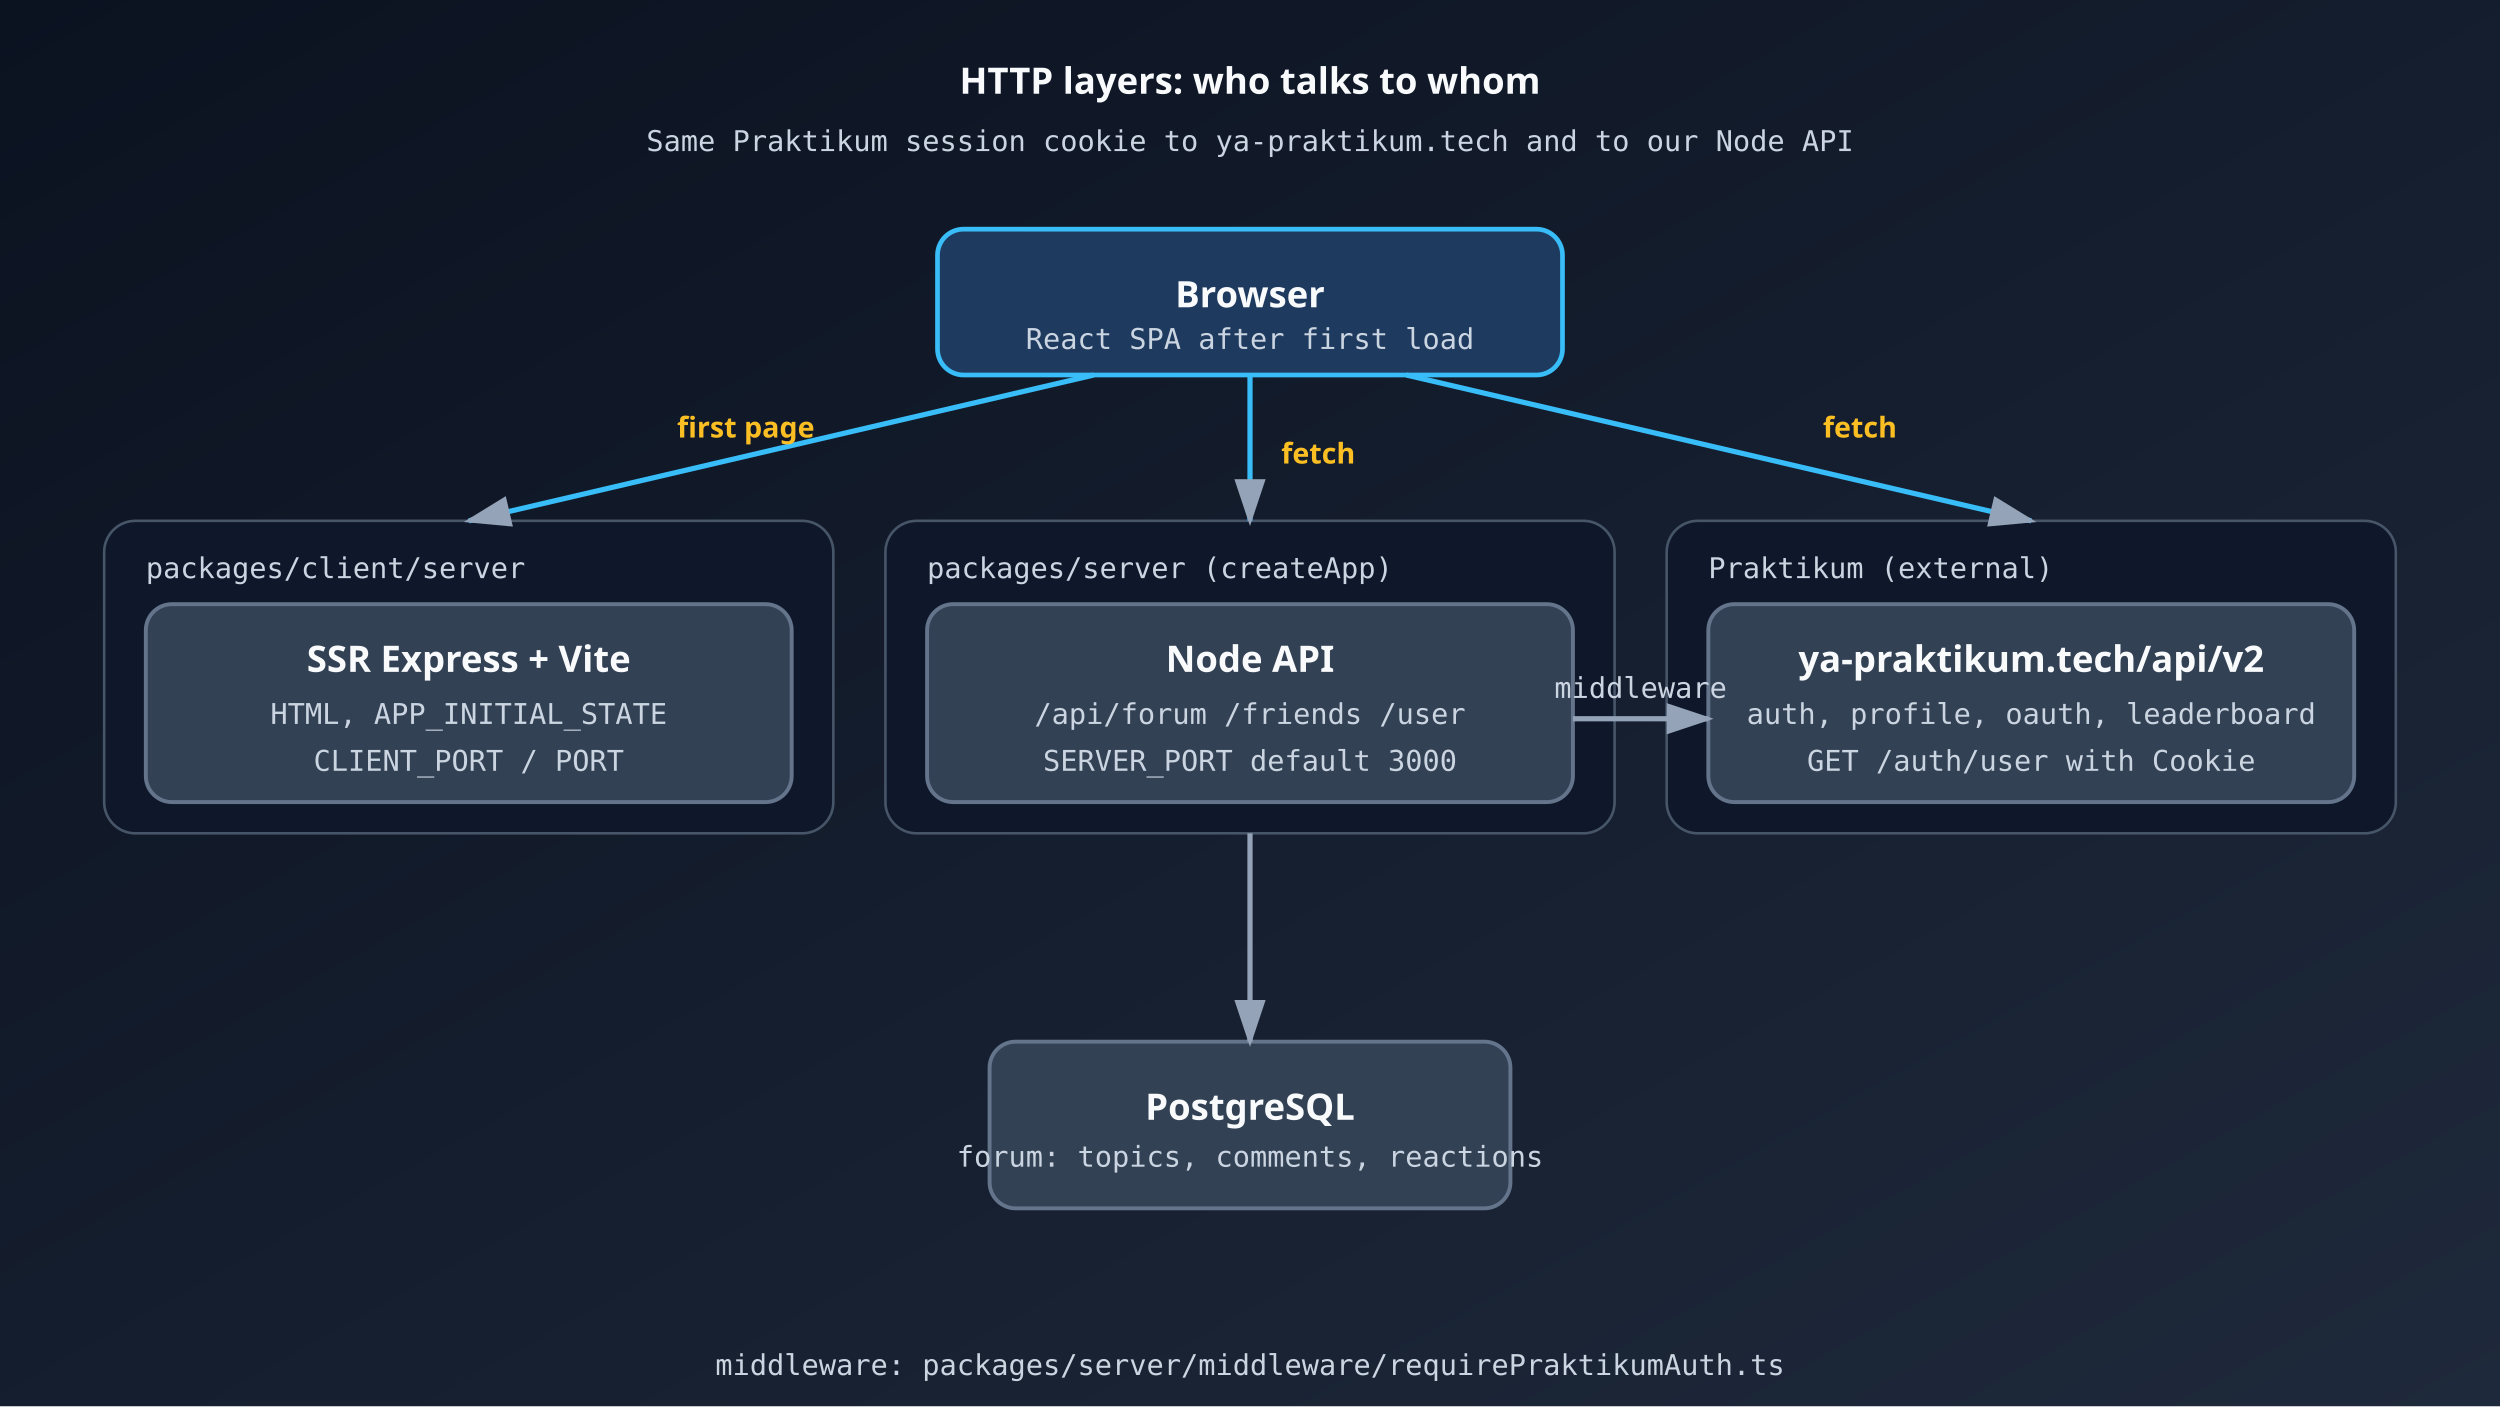
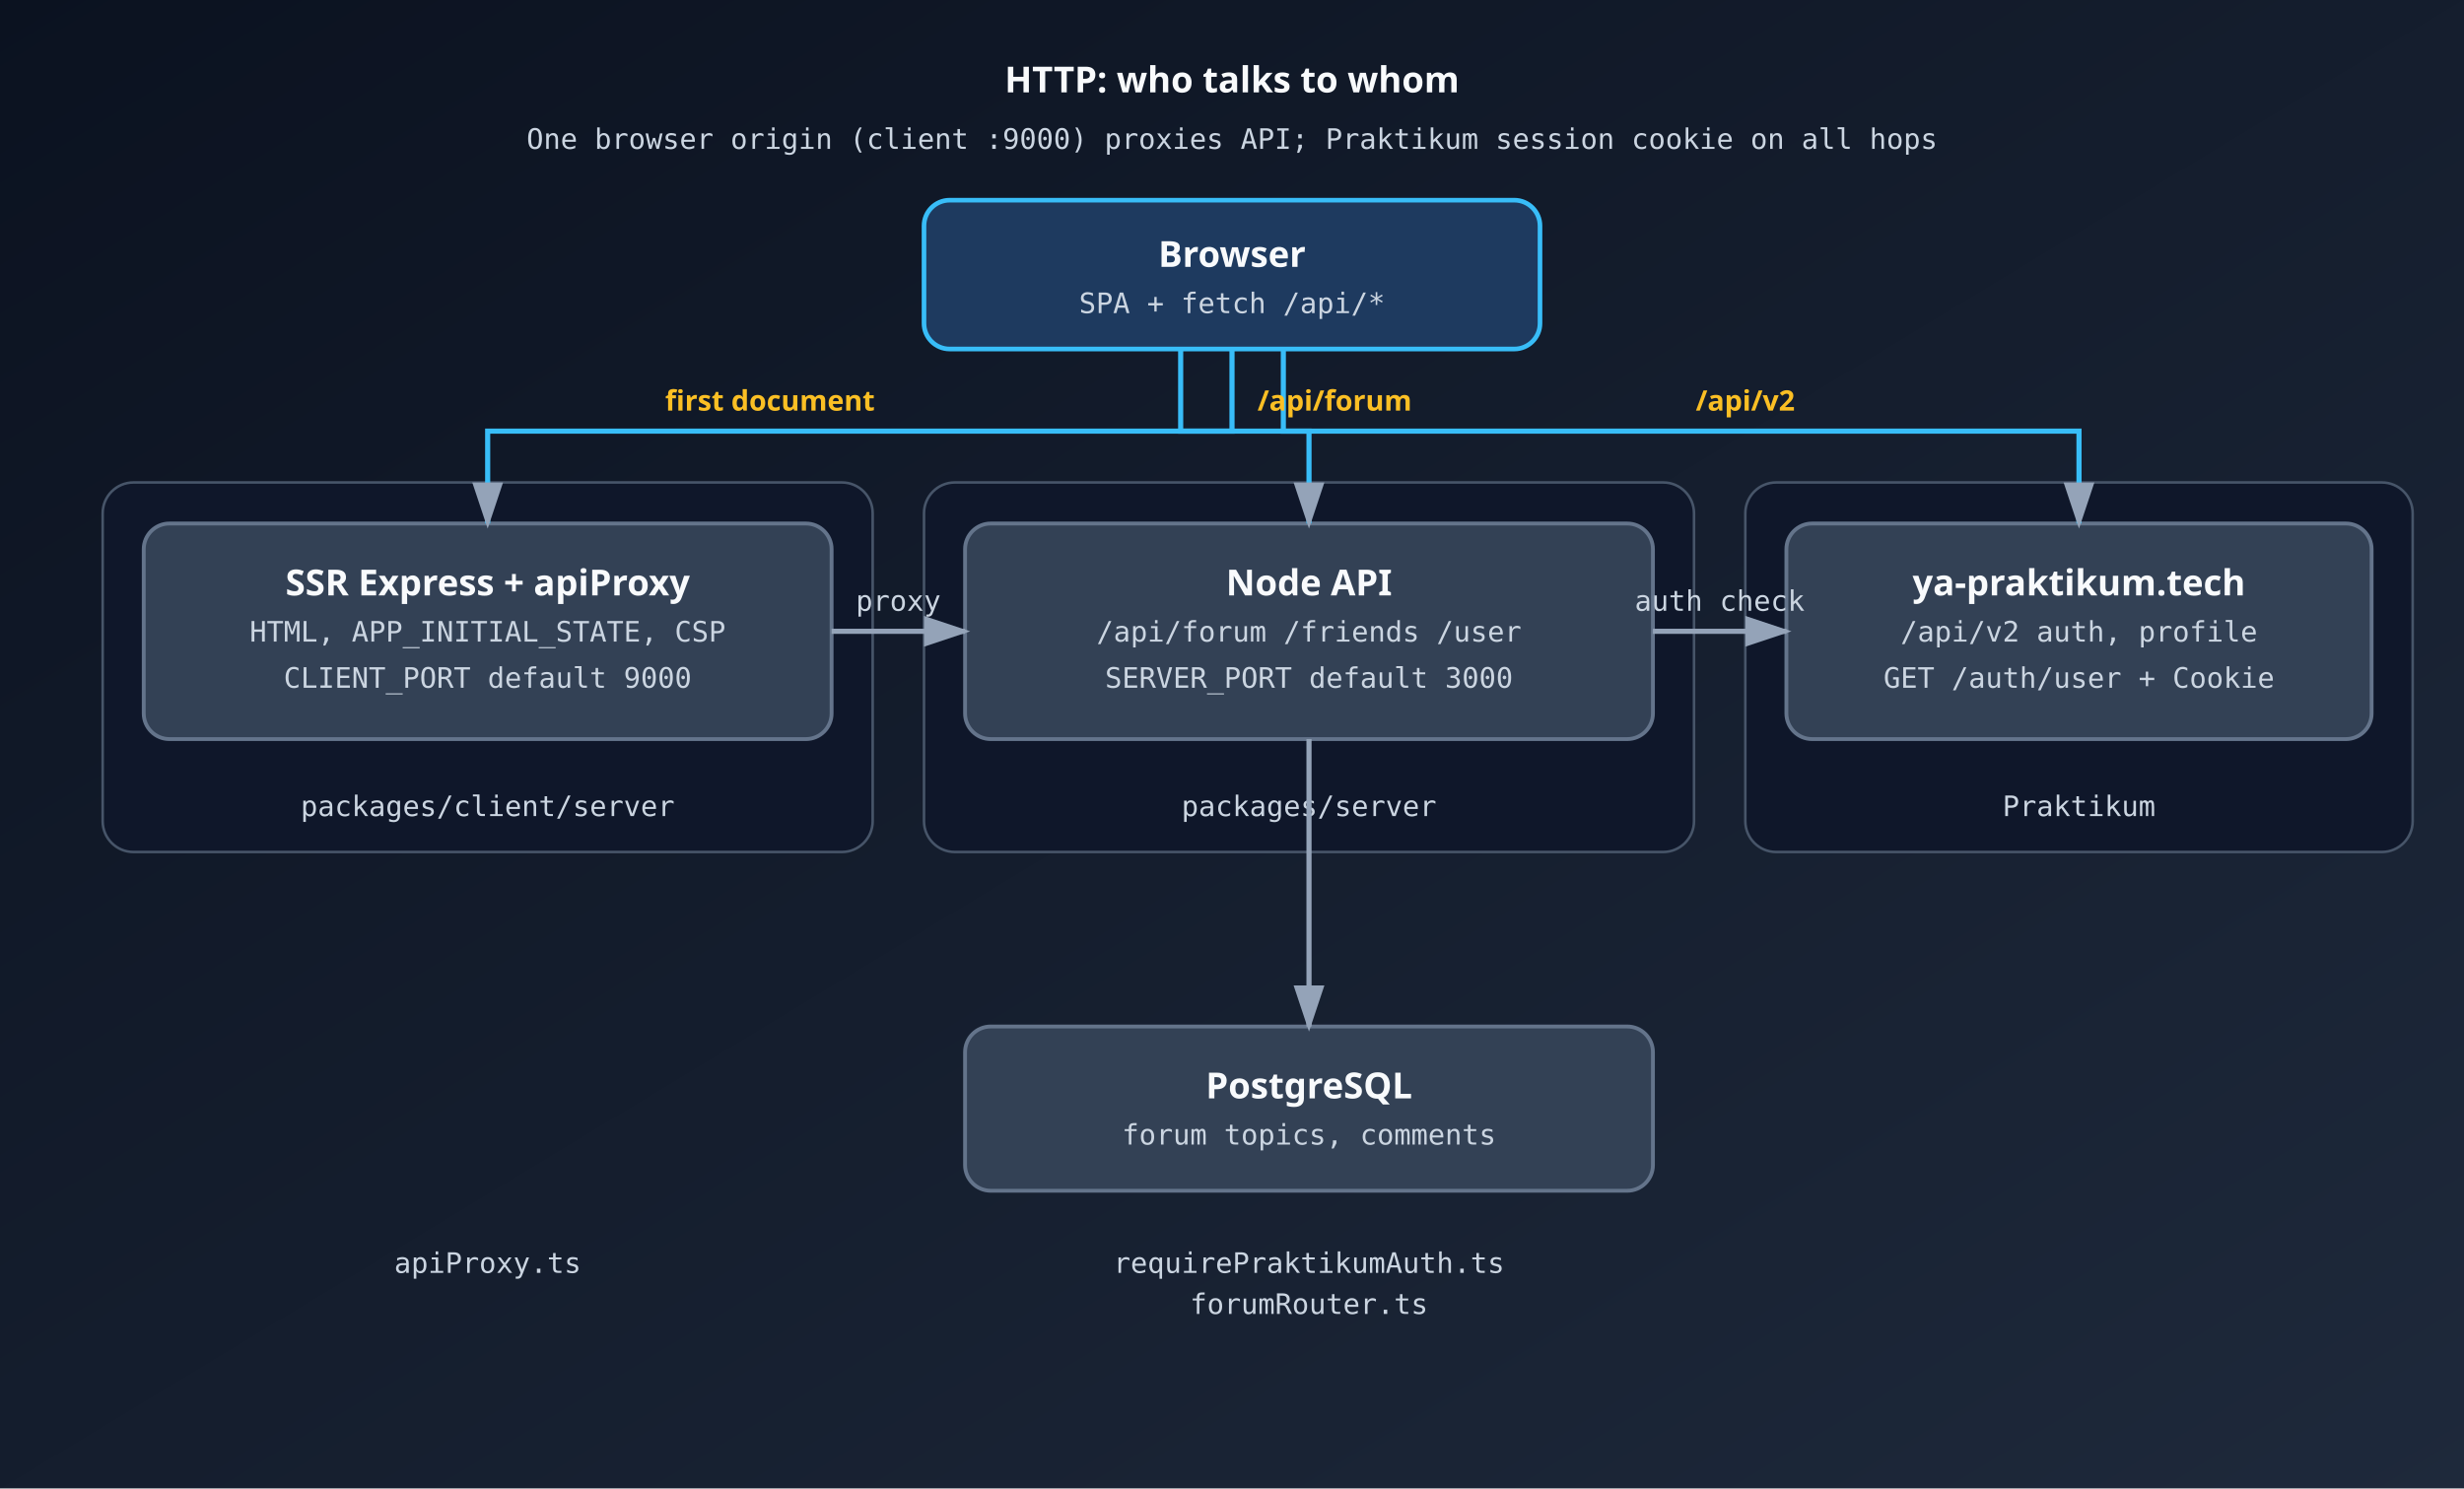
- <svg xmlns="http://www.w3.org/2000/svg" viewBox="0 0 960 540" role="img" aria-labelledby="title desc">
+ <svg xmlns="http://www.w3.org/2000/svg" viewBox="0 0 960 580" role="img" aria-labelledby="title desc">
  <defs>
    <linearGradient id="bg" x1="0%" y1="0%" x2="100%" y2="100%">
      <stop offset="0%" style="stop-color:#0b1220" />
      <stop offset="100%" style="stop-color:#1e293b" />
    </linearGradient>
    <marker id="arrow" markerWidth="9" markerHeight="9" refX="8" refY="3" orient="auto">
      <polygon points="0 0,9 3,0 6" fill="#94a3b8" />
    </marker>
    <style>
      .box{fill:#334155;stroke:#64748b;stroke-width:1.5;rx:10}
      .boxHi{fill:#1e3a5f;stroke:#38bdf8;stroke-width:1.8;rx:10}
      .grp{fill:#0f172a;stroke:#475569;stroke-width:1;rx:12}
-       .t{fill:#f8fafc;font:600 14px system-ui,sans-serif}
-       .s{fill:#cbd5e1;font:11px ui-monospace,monospace}
+       .t{fill:#f8fafc;font:600 14px system-ui,sans-serif;text-anchor:middle}
+       .s{fill:#cbd5e1;font:11px ui-monospace,monospace;text-anchor:middle}
      .edge{stroke:#94a3b8;stroke-width:2;fill:none;marker-end:url(#arrow)}
      .edgeHi{stroke:#38bdf8;stroke-width:2;fill:none;marker-end:url(#arrow)}
-       .cap{fill:#fbbf24;font:600 11px system-ui,sans-serif}
+       .cap{fill:#fbbf24;font:600 11px system-ui,sans-serif;text-anchor:middle}
    </style>
  </defs>
  <rect width="100%" height="100%" fill="url(#bg)" />
-   <text x="480" y="36" text-anchor="middle" class="t" font-size="18">HTTP layers: who talks to whom</text>
-   <text x="480" y="58" text-anchor="middle" class="s">Same Praktikum session cookie to ya-praktikum.tech and to our Node API</text>
-   <rect x="360" y="88" width="240" height="56" class="boxHi" />
-   <text x="480" y="118" text-anchor="middle" class="t">Browser</text>
-   <text x="480" y="134" text-anchor="middle" class="s">React SPA after first load</text>
-   <rect x="40" y="200" width="280" height="120" class="grp" />
-   <text x="56" y="222" class="s">packages/client/server</text>
-   <rect x="56" y="232" width="248" height="76" class="box" />
-   <text x="180" y="258" text-anchor="middle" class="t">SSR Express + Vite</text>
-   <text x="180" y="278" text-anchor="middle" class="s">HTML, APP_INITIAL_STATE</text>
-   <text x="180" y="296" text-anchor="middle" class="s">CLIENT_PORT / PORT</text>
-   <rect x="340" y="200" width="280" height="120" class="grp" />
-   <text x="356" y="222" class="s">packages/server (createApp)</text>
-   <rect x="356" y="232" width="248" height="76" class="box" />
-   <text x="480" y="258" text-anchor="middle" class="t">Node API</text>
-   <text x="480" y="278" text-anchor="middle" class="s">/api/forum /friends /user</text>
-   <text x="480" y="296" text-anchor="middle" class="s">SERVER_PORT default 3000</text>
-   <rect x="640" y="200" width="280" height="120" class="grp" />
-   <text x="656" y="222" class="s">Praktikum (external)</text>
-   <rect x="656" y="232" width="248" height="76" class="box" />
-   <text x="780" y="258" text-anchor="middle" class="t">ya-praktikum.tech/api/v2</text>
-   <text x="780" y="278" text-anchor="middle" class="s">auth, profile, oauth, leaderboard</text>
-   <text x="780" y="296" text-anchor="middle" class="s">GET /auth/user with Cookie</text>
-   <rect x="380" y="400" width="200" height="64" class="box" />
-   <text x="480" y="430" text-anchor="middle" class="t">PostgreSQL</text>
-   <text x="480" y="448" text-anchor="middle" class="s">forum: topics, comments, reactions</text>
-   <path class="edgeHi" d="M 420 144 L 180 200" />
-   <text x="260" y="168" class="cap">first page</text>
-   <path class="edgeHi" d="M 480 144 L 480 200" />
-   <text x="492" y="178" class="cap">fetch</text>
-   <path class="edgeHi" d="M 540 144 L 780 200" />
-   <text x="700" y="168" class="cap">fetch</text>
-   <path class="edge" d="M 604 276 L 656 276" />
-   <text x="630" y="268" class="s" text-anchor="middle">middleware</text>
-   <path class="edge" d="M 480 320 L 480 400" />
-   <text x="480" y="528" text-anchor="middle" class="s">middleware: packages/server/middleware/requirePraktikumAuth.ts</text>
+   <text x="480" y="36" class="t" font-size="18">HTTP: who talks to whom</text>
+   <text x="480" y="58" class="s">One browser origin (client :9000) proxies API; Praktikum session cookie on all hops</text>
+   <rect x="360" y="78" width="240" height="58" class="boxHi" />
+   <text x="480" y="104" class="t">Browser</text>
+   <text x="480" y="122" class="s">SPA + fetch /api/*</text>
+   <rect x="40" y="188" width="300" height="144" class="grp" />
+   <rect x="56" y="204" width="268" height="84" class="box" />
+   <text x="190" y="232" class="t">SSR Express + apiProxy</text>
+   <text x="190" y="250" class="s">HTML, APP_INITIAL_STATE, CSP</text>
+   <text x="190" y="268" class="s">CLIENT_PORT default 9000</text>
+   <text x="190" y="318" class="s">packages/client/server</text>
+   <rect x="360" y="188" width="300" height="144" class="grp" />
+   <rect x="376" y="204" width="268" height="84" class="box" />
+   <text x="510" y="232" class="t">Node API</text>
+   <text x="510" y="250" class="s">/api/forum /friends /user</text>
+   <text x="510" y="268" class="s">SERVER_PORT default 3000</text>
+   <text x="510" y="318" class="s">packages/server</text>
+   <rect x="680" y="188" width="260" height="144" class="grp" />
+   <rect x="696" y="204" width="228" height="84" class="box" />
+   <text x="810" y="232" class="t">ya-praktikum.tech</text>
+   <text x="810" y="250" class="s">/api/v2 auth, profile</text>
+   <text x="810" y="268" class="s">GET /auth/user + Cookie</text>
+   <text x="810" y="318" class="s">Praktikum</text>
+   <rect x="376" y="400" width="268" height="64" class="box" />
+   <text x="510" y="428" class="t">PostgreSQL</text>
+   <text x="510" y="446" class="s">forum topics, comments</text>
+   <path class="edgeHi" d="M 480 136 L 480 168 L 190 168 L 190 204" />
+   <text x="300" y="160" class="cap">first document</text>
+   <path class="edgeHi" d="M 500 136 L 500 168 L 510 168 L 510 204" />
+   <text x="520" y="160" class="cap">/api/forum</text>
+   <path class="edgeHi" d="M 460 136 L 460 168 L 810 168 L 810 204" />
+   <text x="680" y="160" class="cap">/api/v2</text>
+   <path class="edge" d="M 324 246 L 376 246" />
+   <text x="350" y="238" class="s">proxy</text>
+   <path class="edge" d="M 644 246 L 696 246" />
+   <text x="670" y="238" class="s">auth check</text>
+   <path class="edge" d="M 510 288 L 510 400" />
+   <text x="190" y="496" class="s">apiProxy.ts</text>
+   <text x="510" y="496" class="s">requirePraktikumAuth.ts</text>
+   <text x="510" y="512" class="s">forumRouter.ts</text>
</svg>
